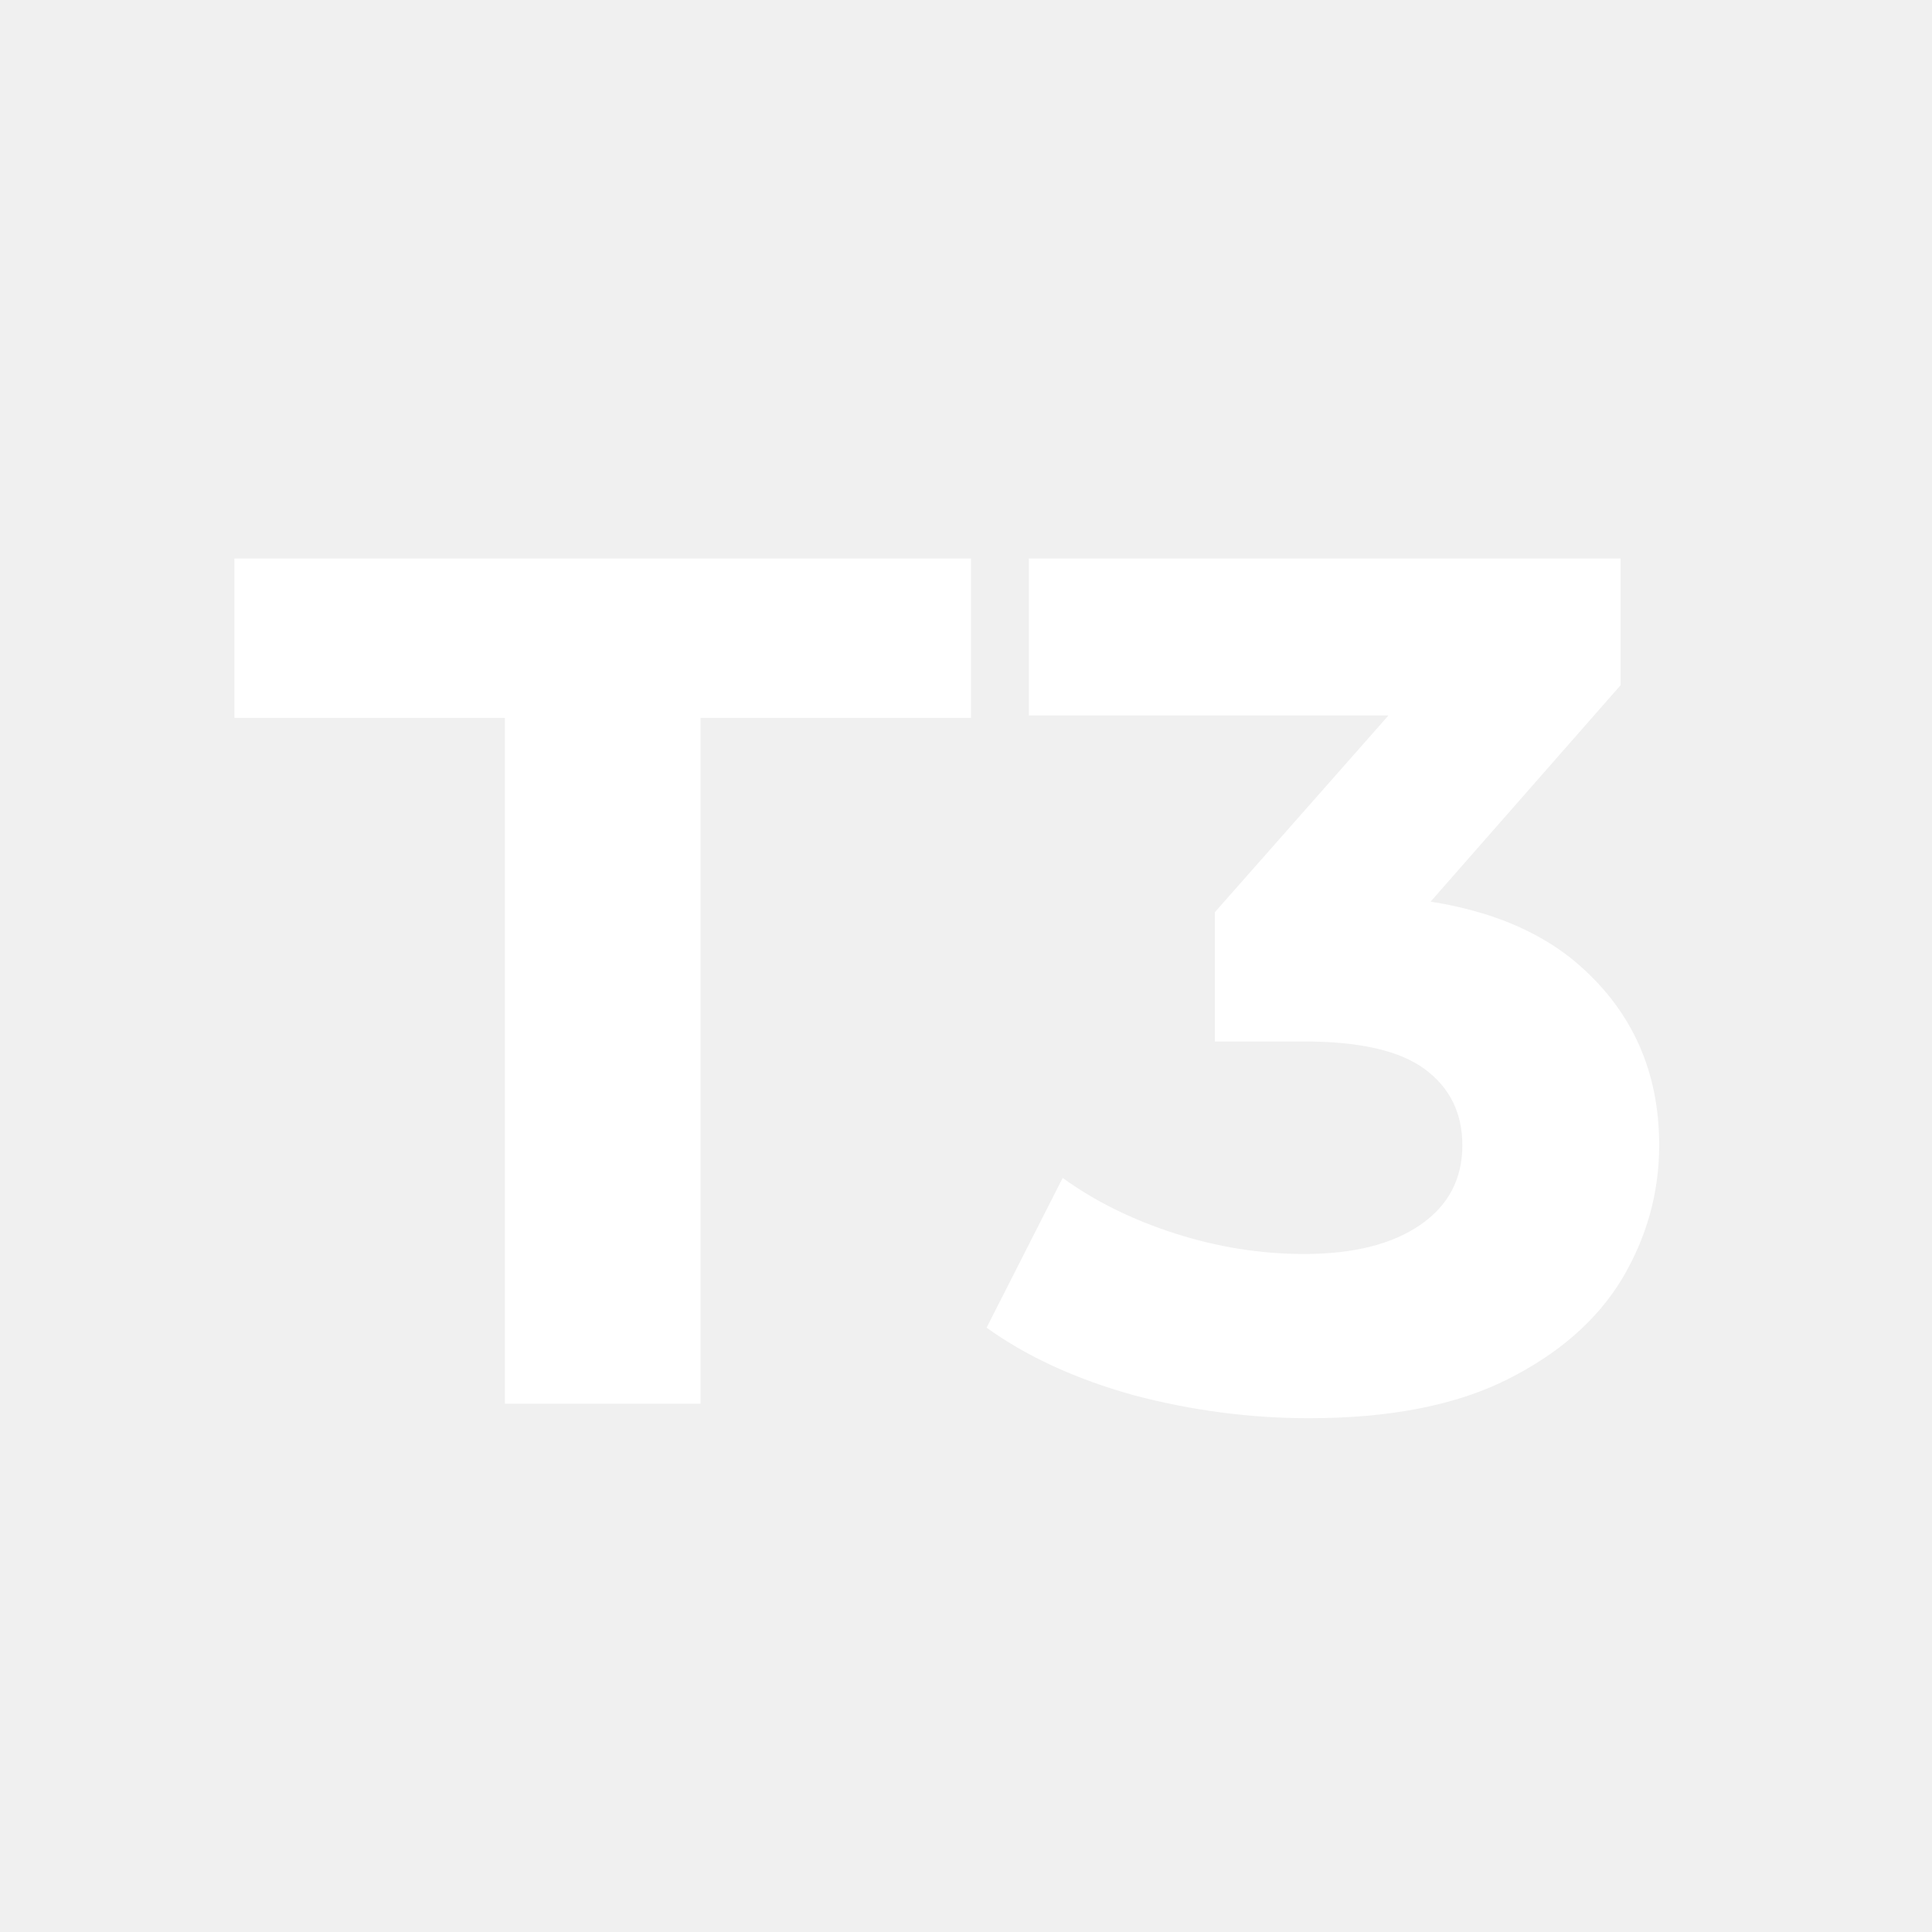
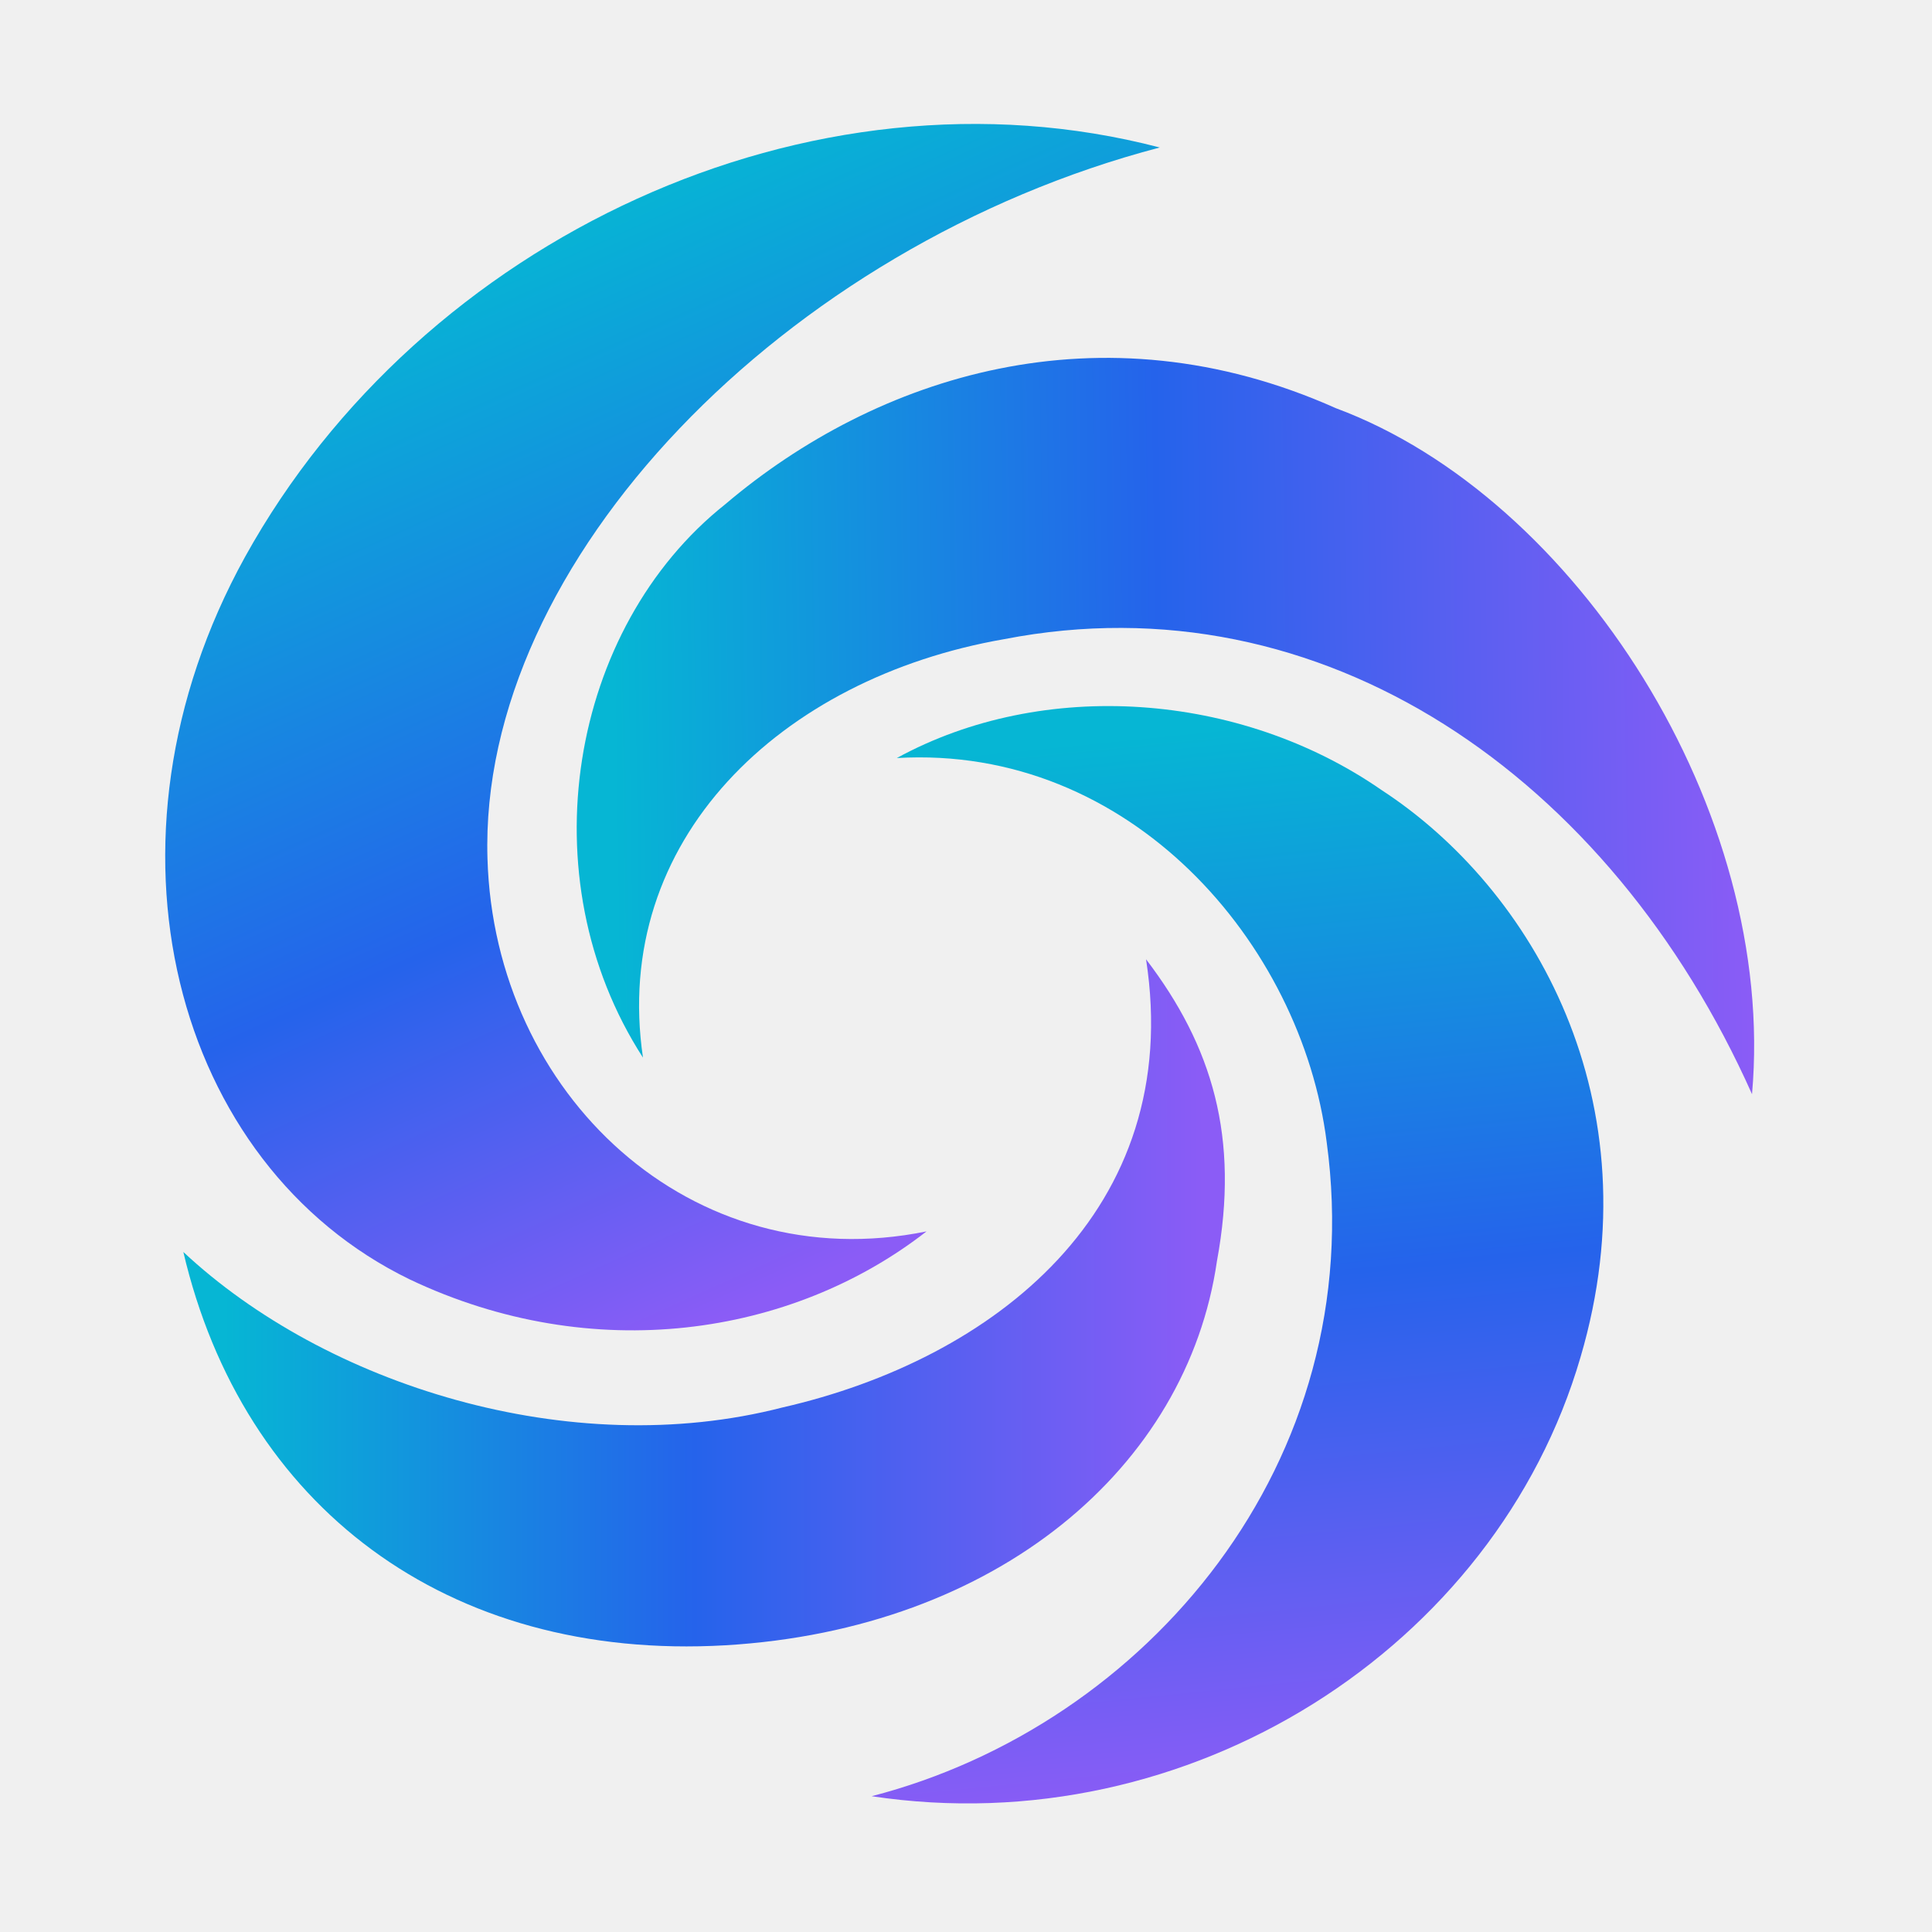
- <svg xmlns="http://www.w3.org/2000/svg" width="128" height="128" viewBox="0 0 128 128" fill="none">
-   <path d="M33.451 93V47.56H15.531V37H64.331V47.56H46.411V93H33.451ZM86.725 93.96C82.832 93.96 78.965 93.453 75.125 92.44C71.285 91.373 68.032 89.88 65.365 87.96L70.405 78.04C72.539 79.587 75.019 80.813 77.845 81.72C80.672 82.627 83.525 83.08 86.405 83.08C89.659 83.08 92.219 82.44 94.085 81.16C95.952 79.88 96.885 78.12 96.885 75.88C96.885 73.747 96.059 72.067 94.405 70.84C92.752 69.613 90.085 69 86.405 69H80.485V60.44L96.085 42.76L97.525 47.4H68.165V37H107.365V45.4L91.845 63.08L85.285 59.32H89.045C95.925 59.32 101.125 60.867 104.645 63.96C108.165 67.053 109.925 71.027 109.925 75.88C109.925 79.027 109.099 81.987 107.445 84.76C105.792 87.48 103.259 89.693 99.845 91.4C96.432 93.107 92.059 93.96 86.725 93.96Z" fill="white" />
+ <svg xmlns="http://www.w3.org/2000/svg" viewBox="0 0 512 512" role="img" aria-labelledby="title desc">
+   <defs>
+     <linearGradient id="west" gradientUnits="userSpaceOnUse" x1="92" y1="128" x2="286" y2="559">
+       <stop stop-color="#06B6D4" />
+       <stop offset=".58" stop-color="#2563EB" />
+       <stop offset="1" stop-color="#8B5CF6" />
+     </linearGradient>
+     <linearGradient id="north" gradientUnits="userSpaceOnUse" x1="236" y1="306" x2="734" y2="299">
+       <stop stop-color="#06B6D4" />
+       <stop offset=".48" stop-color="#2563EB" />
+       <stop offset="1" stop-color="#8B5CF6" />
+     </linearGradient>
+     <linearGradient id="east" gradientUnits="userSpaceOnUse" x1="470" y1="305" x2="517" y2="769">
+       <stop stop-color="#06B6D4" />
+       <stop offset=".52" stop-color="#2563EB" />
+       <stop offset="1" stop-color="#8B5CF6" />
+     </linearGradient>
+     <linearGradient id="south" gradientUnits="userSpaceOnUse" x1="66" y1="552" x2="494" y2="552">
+       <stop stop-color="#06B6D4" />
+       <stop offset=".48" stop-color="#2563EB" />
+       <stop offset="1" stop-color="#8B5CF6" />
+     </linearGradient>
+   </defs>
+   <g transform="translate(19.5 10) scale(.606)">
+     <path id="arm-west" fill="url(#west)" d="M475 48 C322 8 152 88 75 227 C6 352 44 493 147 543 C227 581 314 568 373 522 C270 543 184 462 181 359 C177 229 311 91 475 48Z" />
+     <path id="arm-north" fill="url(#north)" d="M734 462 C745 338 657 201 552 162 C449 116 351 148 285 204 C217 258 198 367 249 446 C235 351 309 280 407 263 C546 236 672 323 734 462Z" />
+     <path id="arm-east" fill="url(#east)" d="M349 769 C488 790 622 704 659 577 C692 465 638 372 572 329 C510 286 424 280 360 315 C462 309 537 396 548 483 C567 623 469 738 349 769Z" />
+     <path id="arm-south" fill="url(#south)" d="M48 531 C74 642 163 710 285 703 C404 696 487 625 500 535 C510 481 498 441 469 403 C486 513 402 578 310 599 C217 623 110 589 48 531Z" />
+   </g>
</svg>
